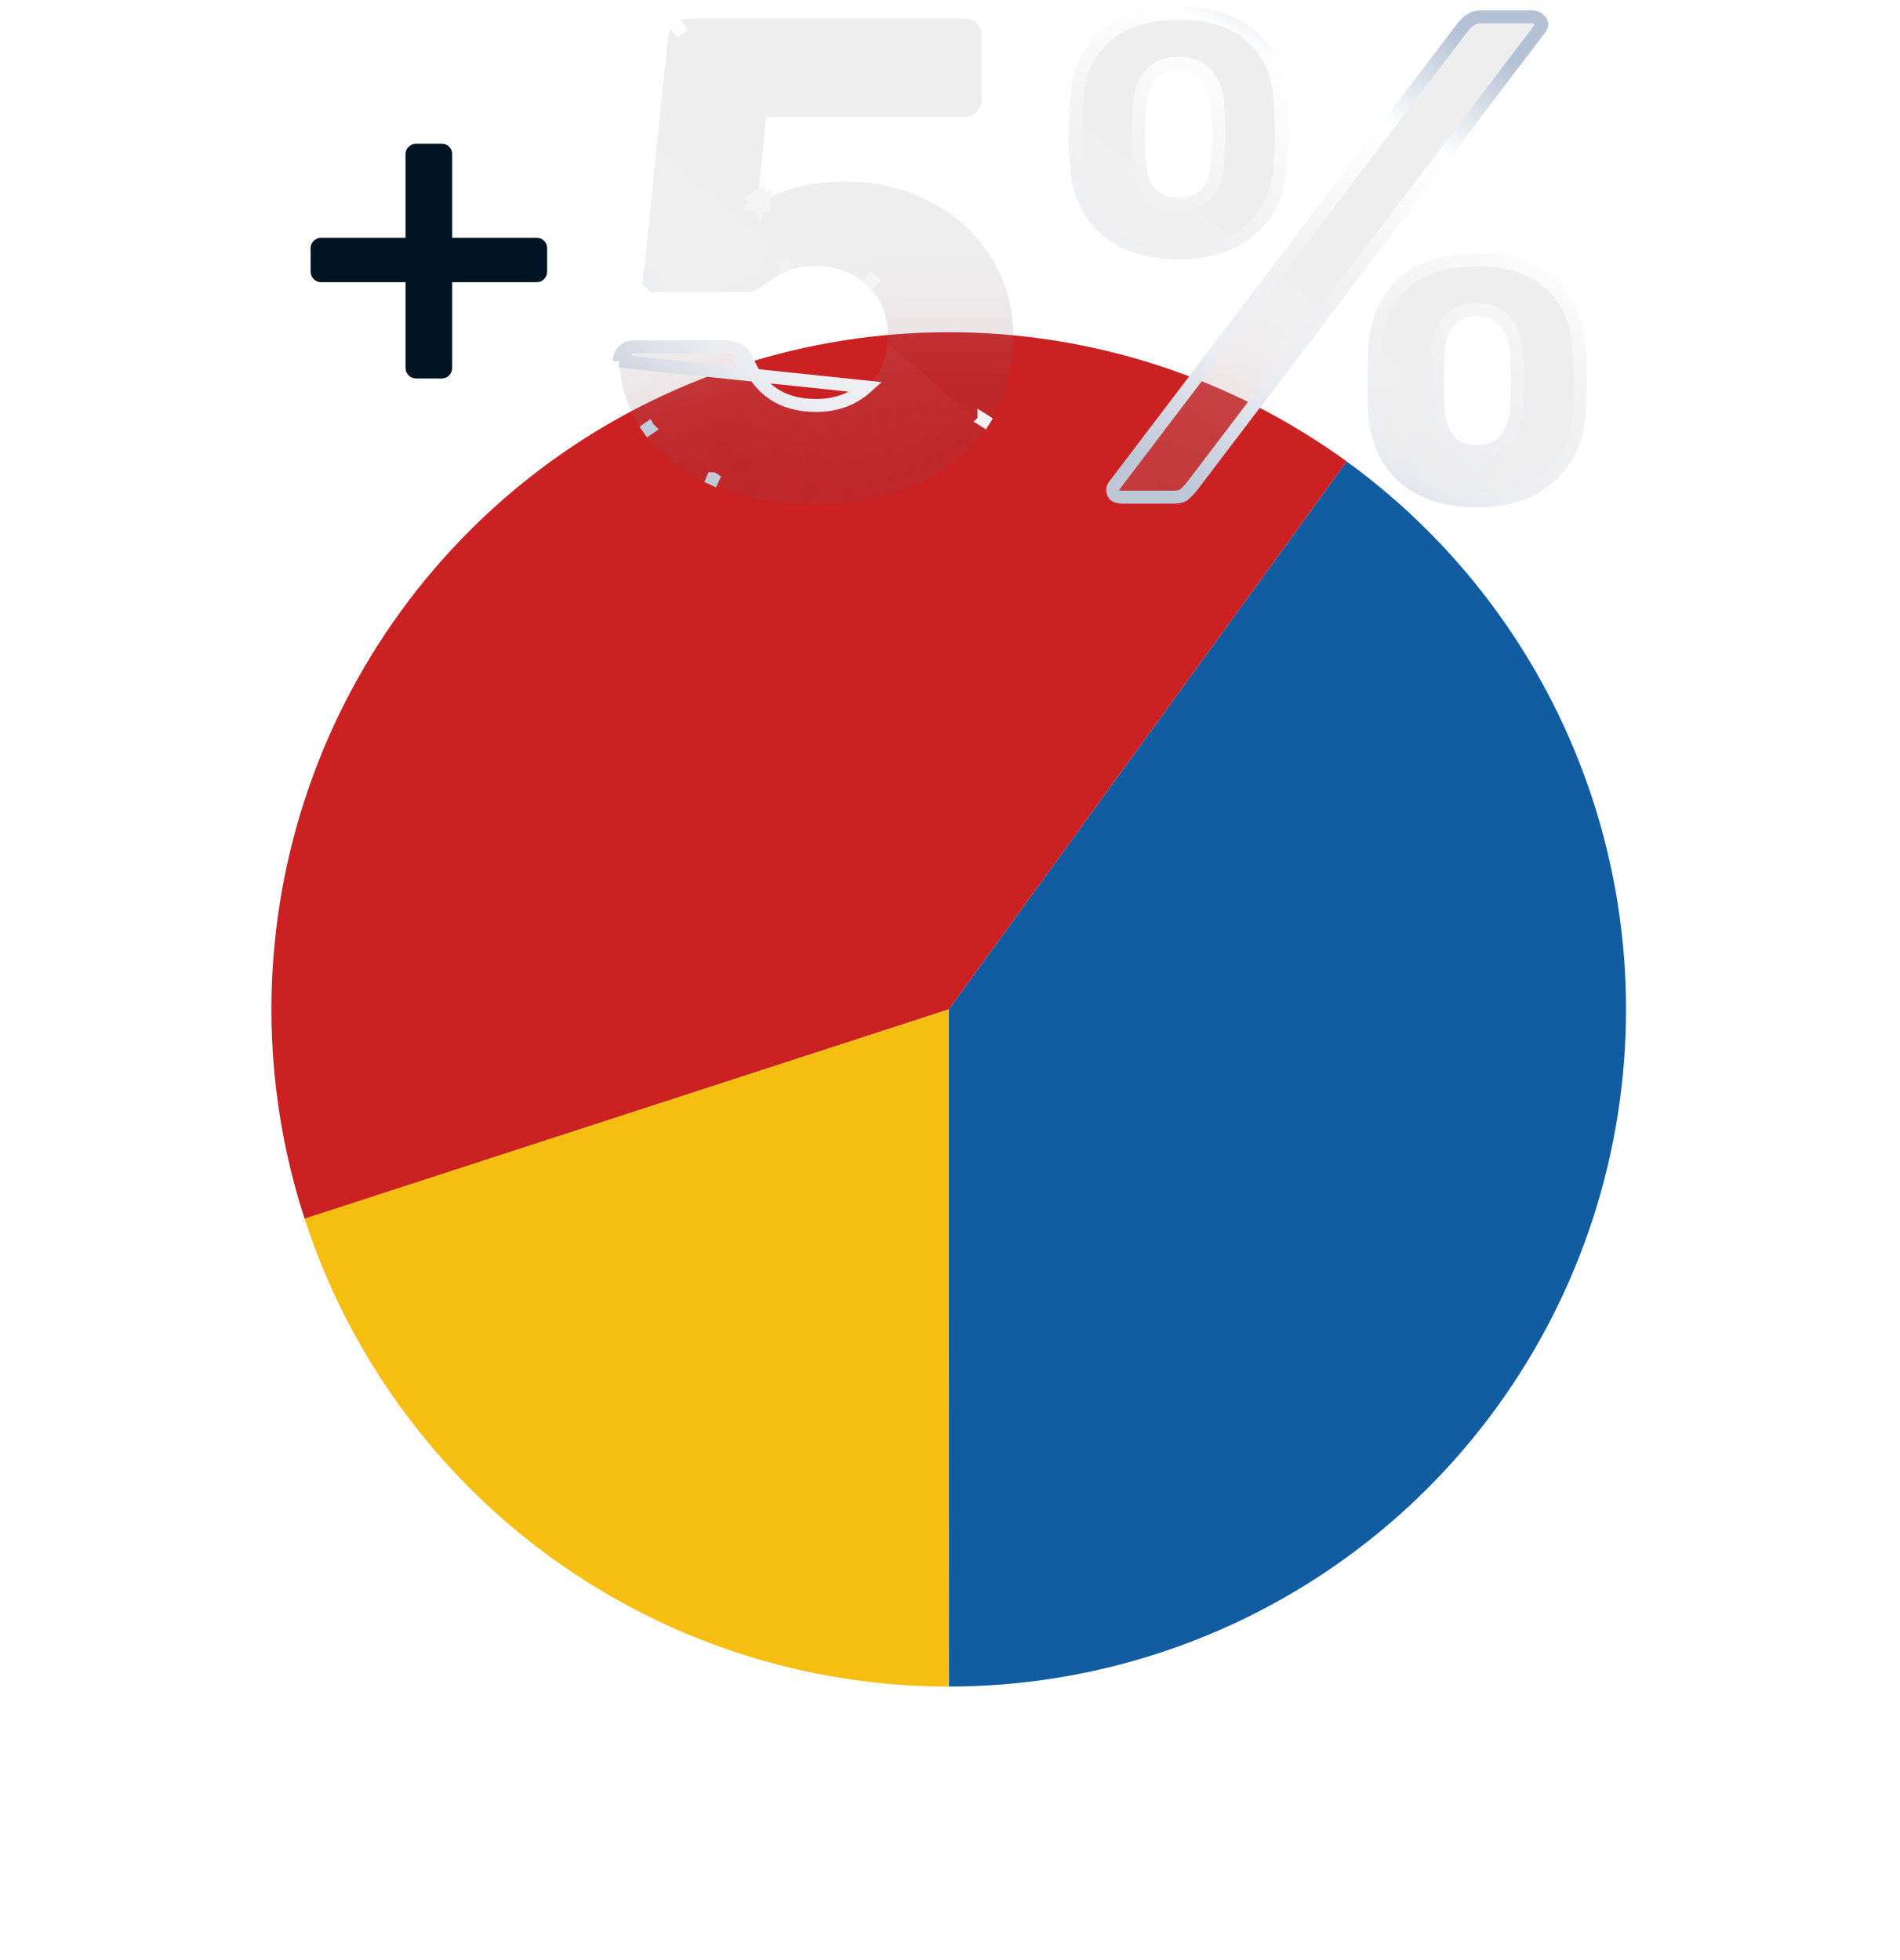
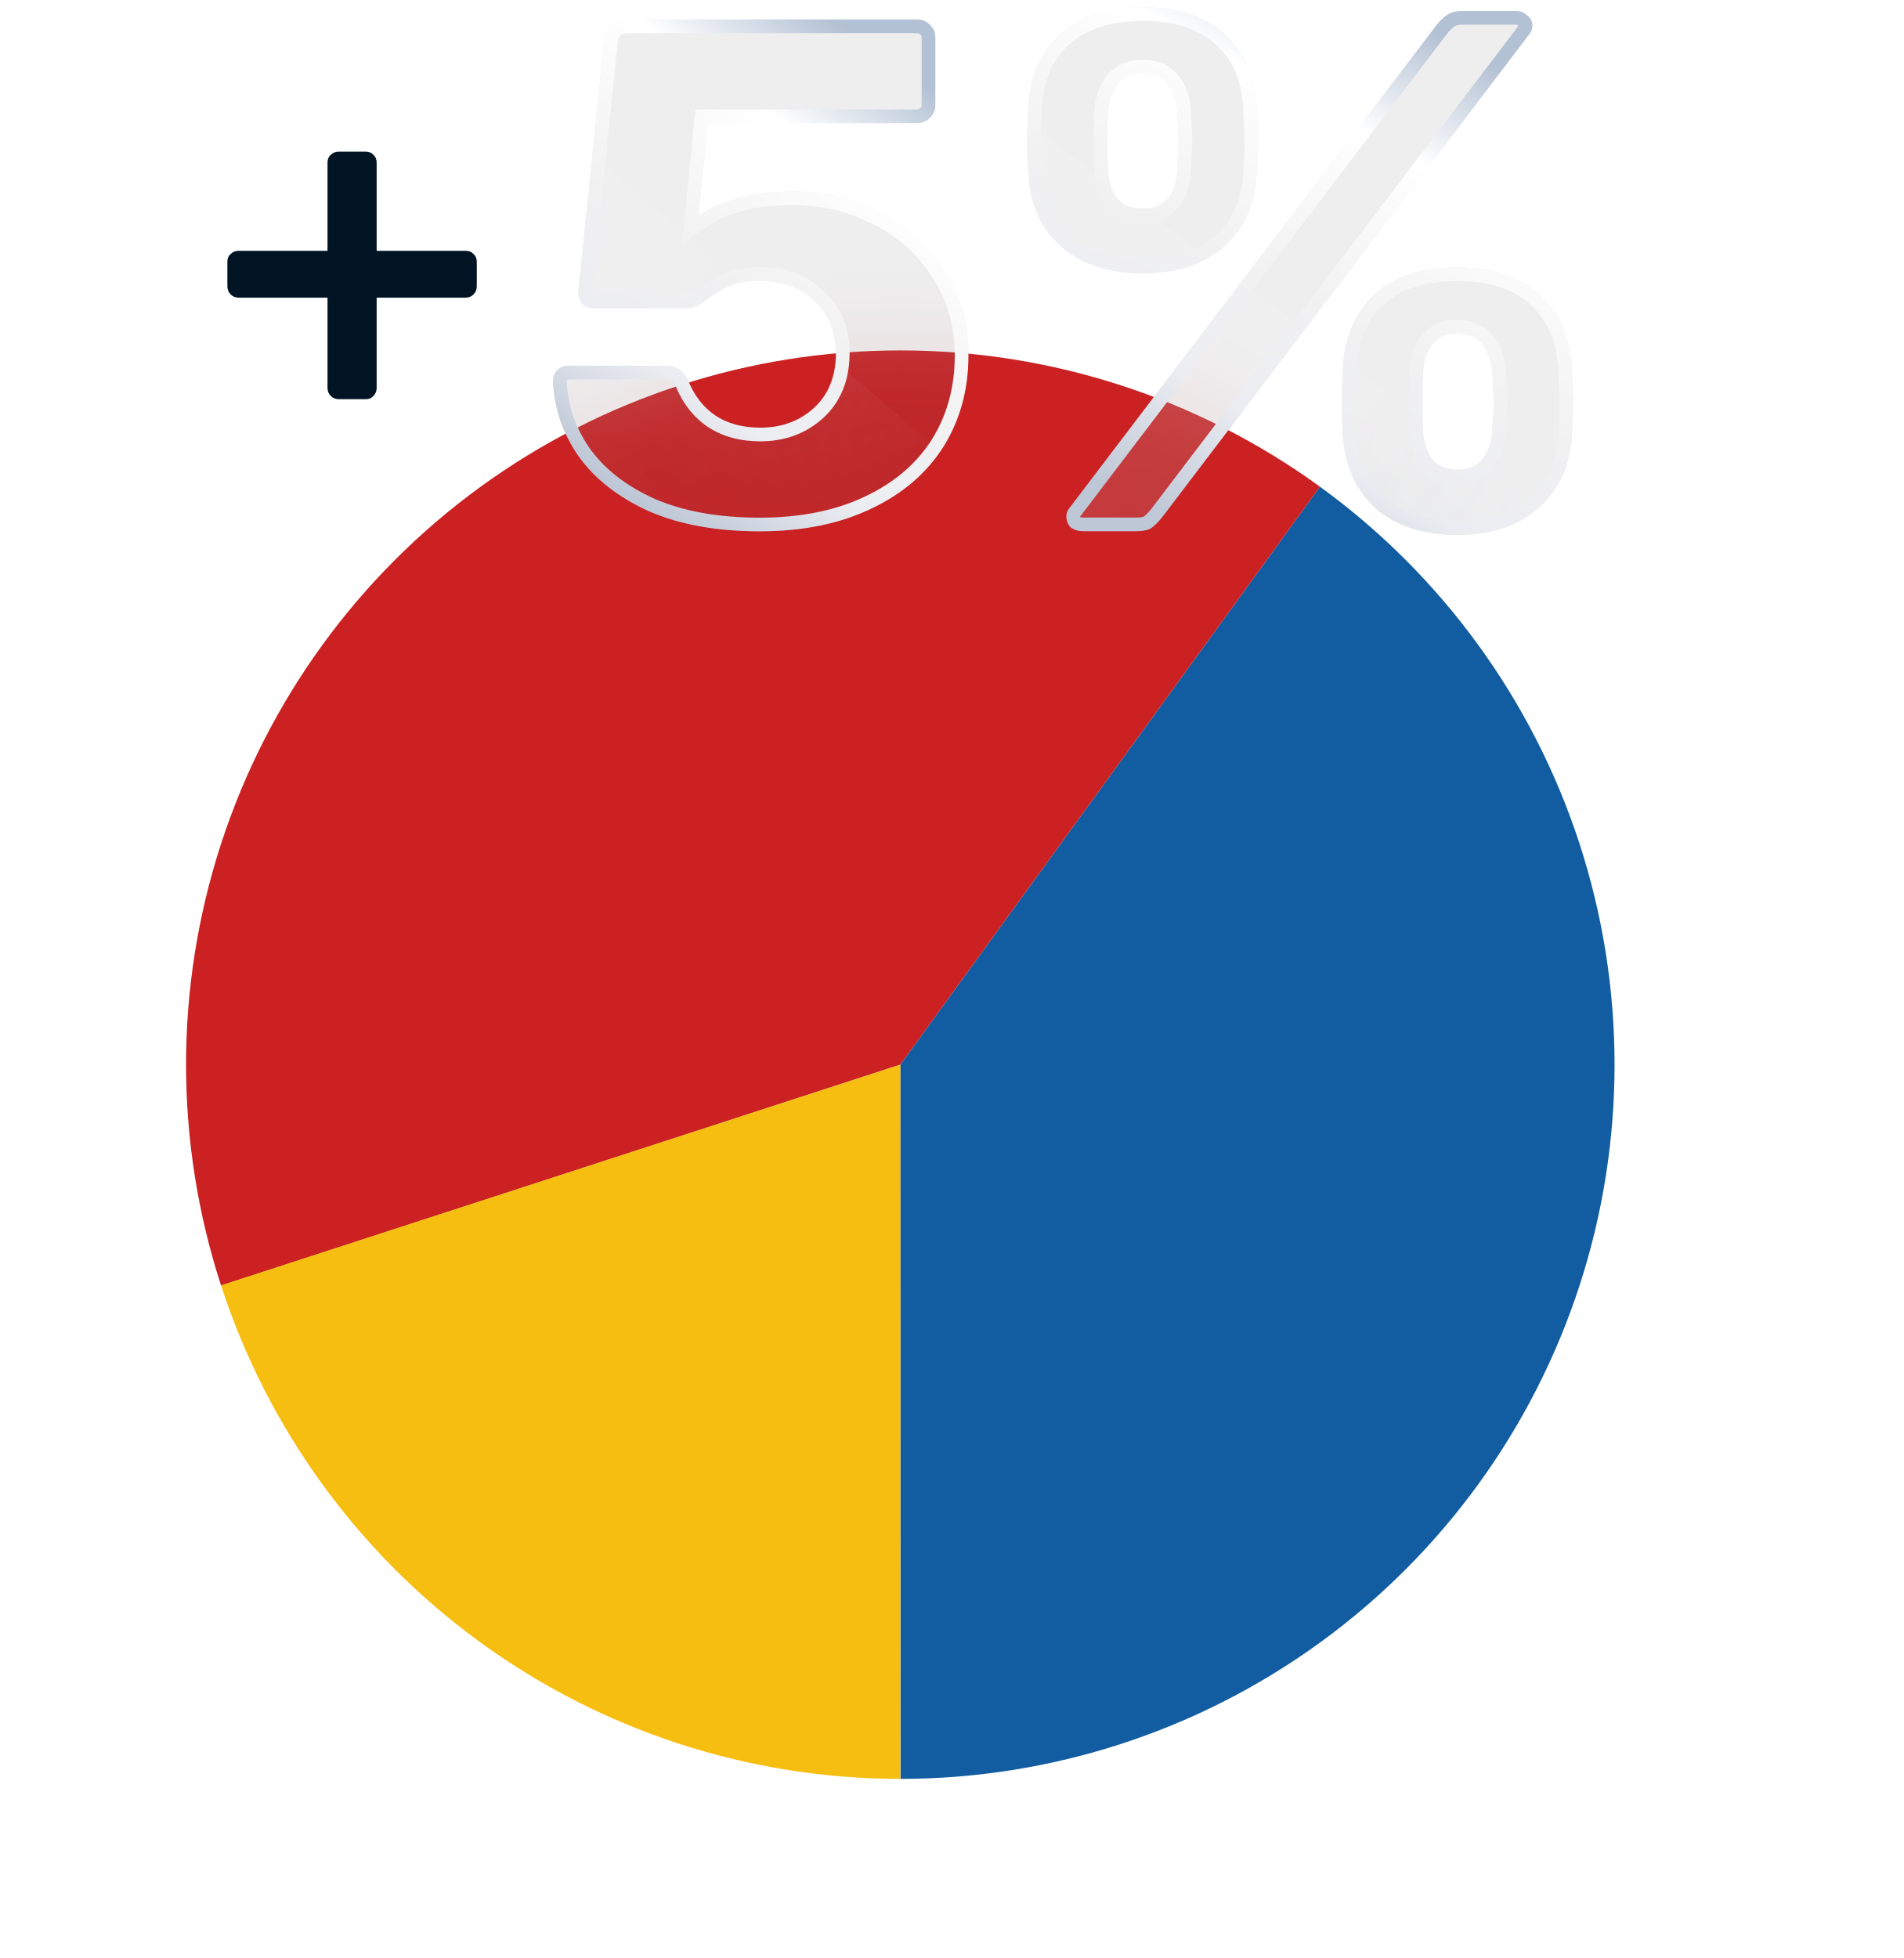
- <svg xmlns="http://www.w3.org/2000/svg" width="220" height="227" viewBox="0 0 220 227" fill="none">
-   <path d="M155.934 53.44C169.336 63.171 179.314 76.894 184.437 92.644C189.561 108.394 189.566 125.362 184.454 141.115C179.341 156.868 169.372 170.599 155.977 180.338C142.581 190.078 126.445 195.326 109.883 195.332L109.857 116.905L155.934 53.44Z" fill="#125DA2" />
-   <path d="M35.276 141.164C30.153 125.414 30.148 108.447 35.261 92.693C40.373 76.94 50.342 63.21 63.738 53.471C77.134 43.731 93.269 38.483 109.832 38.477C126.394 38.472 142.533 43.71 155.935 53.441L109.857 116.905L35.276 141.164Z" fill="#CB2123" />
-   <path d="M109.858 195.332C93.296 195.332 77.159 190.089 63.76 180.354C50.361 170.619 40.387 156.892 35.269 141.14L109.858 116.905L109.858 195.332Z" fill="#F7BE12" />
+ <svg xmlns="http://www.w3.org/2000/svg" width="209" height="215" viewBox="0 0 209 215" fill="none">
+   <path d="M144.934 53.44C158.337 63.171 168.314 76.894 173.438 92.644C178.561 108.394 178.567 125.362 173.454 141.115C168.341 156.868 158.373 170.599 144.977 180.338C131.581 190.078 115.446 195.326 98.883 195.332L98.857 116.905L144.934 53.44Z" fill="#125DA2" />
+   <path d="M24.276 141.164C19.153 125.414 19.148 108.447 24.261 92.693C29.374 76.94 39.342 63.21 52.738 53.471C66.134 43.731 82.27 38.483 98.832 38.477C115.394 38.472 131.533 43.71 144.935 53.441L98.857 116.905L24.276 141.164Z" fill="#CB2123" />
+   <path d="M98.857 195.332C82.295 195.332 66.158 190.089 52.759 180.354C39.36 170.619 29.387 156.892 24.269 141.14L98.857 116.905L98.857 195.332Z" fill="#F7BE12" />
  <g filter="url(#filter0_b)">
-     <path d="M136.498 30.014C132.798 30.014 129.833 29.062 127.603 27.157C125.372 25.199 124.148 22.588 123.931 19.323C123.822 17.691 123.768 16.549 123.768 15.896C123.768 15.243 123.822 13.829 123.931 11.653C124.094 8.334 125.264 5.696 127.44 3.737C129.616 1.779 132.635 0.799 136.498 0.799C140.306 0.799 143.298 1.779 145.474 3.737C147.65 5.696 148.82 8.334 148.983 11.653C149.092 13.829 149.146 15.243 149.146 15.896C149.146 16.549 149.092 17.691 148.983 19.323C148.766 22.588 147.542 25.199 145.311 27.157C143.081 29.062 140.143 30.014 136.498 30.014ZM129.97 58.33C129.425 58.33 128.963 58.194 128.582 57.922C128.256 57.596 128.093 57.188 128.093 56.698C128.093 56.372 128.201 56.073 128.419 55.801L168.732 2.758C169.167 2.214 169.575 1.833 169.956 1.615C170.336 1.343 170.88 1.207 171.588 1.207H177.382C177.926 1.207 178.361 1.371 178.687 1.697C179.068 1.969 179.258 2.35 179.258 2.839C179.258 3.166 179.15 3.465 178.932 3.737L138.62 56.78C138.184 57.324 137.776 57.732 137.395 58.004C137.015 58.221 136.471 58.33 135.763 58.33H129.97ZM136.498 22.914C138.783 22.914 140.034 21.581 140.252 18.916C140.36 17.175 140.415 16.032 140.415 15.488C140.415 14.781 140.36 13.666 140.252 12.142C140.197 10.945 139.844 9.966 139.191 9.205C138.592 8.443 137.695 8.062 136.498 8.062C135.247 8.062 134.322 8.443 133.723 9.205C133.125 9.966 132.771 10.945 132.662 12.142C132.608 12.904 132.581 14.019 132.581 15.488C132.581 16.903 132.608 18.045 132.662 18.916C132.88 21.581 134.159 22.914 136.498 22.914ZM171.016 58.738C167.317 58.738 164.352 57.786 162.122 55.882C159.945 53.924 158.721 51.285 158.449 47.967C158.395 47.042 158.368 45.791 158.368 44.213C158.368 42.581 158.395 41.275 158.449 40.296C158.667 36.923 159.837 34.257 161.958 32.299C164.134 30.34 167.154 29.361 171.016 29.361C174.879 29.361 177.871 30.34 179.993 32.299C182.169 34.257 183.366 36.923 183.583 40.296C183.692 42.472 183.747 43.886 183.747 44.539C183.747 45.192 183.692 46.334 183.583 47.967C183.366 51.231 182.142 53.842 179.911 55.801C177.681 57.759 174.716 58.738 171.016 58.738ZM171.016 51.557C172.268 51.557 173.193 51.176 173.791 50.415C174.389 49.599 174.743 48.619 174.852 47.477C174.961 45.845 175.015 44.702 175.015 44.05C175.015 43.342 174.961 42.227 174.852 40.704C174.743 39.561 174.389 38.609 173.791 37.848C173.193 37.032 172.268 36.624 171.016 36.624C169.765 36.624 168.84 37.032 168.242 37.848C167.643 38.609 167.317 39.561 167.263 40.704C167.208 41.465 167.181 42.581 167.181 44.05C167.181 45.518 167.208 46.661 167.263 47.477C167.371 48.674 167.698 49.653 168.242 50.415C168.84 51.176 169.765 51.557 171.016 51.557Z" fill="#575962" fill-opacity="0.1" />
+     <path d="M125.498 30.014C121.798 30.014 118.833 29.062 116.603 27.157C114.372 25.199 113.148 22.588 112.931 19.323C112.822 17.691 112.768 16.549 112.768 15.896C112.768 15.243 112.822 13.829 112.931 11.653C113.094 8.334 114.264 5.696 116.44 3.737C118.616 1.779 121.635 0.799 125.498 0.799C129.306 0.799 132.298 1.779 134.474 3.737C136.65 5.696 137.82 8.334 137.983 11.653C138.092 13.829 138.146 15.243 138.146 15.896C138.146 16.549 138.092 17.691 137.983 19.323C137.766 22.588 136.542 25.199 134.311 27.157C132.081 29.062 129.143 30.014 125.498 30.014ZM118.97 58.33C118.425 58.33 117.963 58.194 117.582 57.922C117.256 57.596 117.093 57.188 117.093 56.698C117.093 56.372 117.201 56.073 117.419 55.801L157.732 2.758C158.167 2.214 158.575 1.833 158.956 1.615C159.336 1.343 159.88 1.207 160.588 1.207H166.382C166.926 1.207 167.361 1.371 167.687 1.697C168.068 1.969 168.258 2.35 168.258 2.839C168.258 3.166 168.15 3.465 167.932 3.737L127.62 56.78C127.184 57.324 126.776 57.732 126.395 58.004C126.015 58.221 125.471 58.33 124.763 58.33H118.97ZM125.498 22.914C127.783 22.914 129.034 21.581 129.252 18.916C129.36 17.175 129.415 16.032 129.415 15.488C129.415 14.781 129.36 13.666 129.252 12.142C129.197 10.945 128.844 9.966 128.191 9.205C127.592 8.443 126.695 8.062 125.498 8.062C124.247 8.062 123.322 8.443 122.723 9.205C122.125 9.966 121.771 10.945 121.662 12.142C121.608 12.904 121.581 14.019 121.581 15.488C121.581 16.903 121.608 18.045 121.662 18.916C121.88 21.581 123.159 22.914 125.498 22.914ZM160.016 58.738C156.317 58.738 153.352 57.786 151.122 55.882C148.945 53.924 147.721 51.285 147.449 47.967C147.395 47.042 147.368 45.791 147.368 44.213C147.368 42.581 147.395 41.275 147.449 40.296C147.667 36.923 148.837 34.257 150.958 32.299C153.134 30.34 156.154 29.361 160.016 29.361C163.879 29.361 166.871 30.34 168.993 32.299C171.169 34.257 172.366 36.923 172.583 40.296C172.692 42.472 172.747 43.886 172.747 44.539C172.747 45.192 172.692 46.334 172.583 47.967C172.366 51.231 171.142 53.842 168.911 55.801C166.681 57.759 163.716 58.738 160.016 58.738ZM160.016 51.557C161.268 51.557 162.193 51.176 162.791 50.415C163.389 49.599 163.743 48.619 163.852 47.477C163.961 45.845 164.015 44.702 164.015 44.05C164.015 43.342 163.961 42.227 163.852 40.704C163.743 39.561 163.389 38.609 162.791 37.848C162.193 37.032 161.268 36.624 160.016 36.624C158.765 36.624 157.84 37.032 157.242 37.848C156.643 38.609 156.317 39.561 156.263 40.704C156.208 41.465 156.181 42.581 156.181 44.05C156.181 45.518 156.208 46.661 156.263 47.477C156.371 48.674 156.698 49.653 157.242 50.415C157.84 51.176 158.765 51.557 160.016 51.557Z" fill="#575962" fill-opacity="0.1" />
  </g>
-   <mask id="mask0" mask-type="alpha" maskUnits="userSpaceOnUse" x="123" y="0" width="61" height="59">
-     <path d="M136.498 30.014C132.798 30.014 129.833 29.062 127.603 27.157C125.372 25.199 124.148 22.588 123.931 19.323C123.822 17.691 123.768 16.549 123.768 15.896C123.768 15.243 123.822 13.829 123.931 11.653C124.094 8.334 125.264 5.696 127.44 3.737C129.616 1.779 132.635 0.799 136.498 0.799C140.306 0.799 143.298 1.779 145.474 3.737C147.65 5.696 148.82 8.334 148.983 11.653C149.092 13.829 149.146 15.243 149.146 15.896C149.146 16.549 149.092 17.691 148.983 19.323C148.766 22.588 147.542 25.199 145.311 27.157C143.081 29.062 140.143 30.014 136.498 30.014ZM129.97 58.33C129.425 58.33 128.963 58.194 128.582 57.922C128.256 57.596 128.093 57.188 128.093 56.698C128.093 56.372 128.201 56.073 128.419 55.801L168.732 2.758C169.167 2.214 169.575 1.833 169.956 1.615C170.336 1.343 170.88 1.207 171.588 1.207H177.382C177.926 1.207 178.361 1.371 178.687 1.697C179.068 1.969 179.258 2.35 179.258 2.839C179.258 3.166 179.15 3.465 178.932 3.737L138.62 56.78C138.184 57.324 137.776 57.732 137.395 58.004C137.015 58.221 136.471 58.33 135.763 58.33H129.97ZM136.498 22.914C138.783 22.914 140.034 21.581 140.252 18.916C140.36 17.175 140.415 16.032 140.415 15.488C140.415 14.781 140.36 13.666 140.252 12.142C140.197 10.945 139.844 9.966 139.191 9.205C138.592 8.443 137.695 8.062 136.498 8.062C135.247 8.062 134.322 8.443 133.723 9.205C133.125 9.966 132.771 10.945 132.662 12.142C132.608 12.904 132.581 14.019 132.581 15.488C132.581 16.903 132.608 18.045 132.662 18.916C132.88 21.581 134.159 22.914 136.498 22.914ZM171.016 58.738C167.317 58.738 164.352 57.786 162.122 55.882C159.945 53.924 158.721 51.285 158.449 47.967C158.395 47.042 158.368 45.791 158.368 44.213C158.368 42.581 158.395 41.275 158.449 40.296C158.667 36.923 159.837 34.257 161.958 32.299C164.134 30.34 167.154 29.361 171.016 29.361C174.879 29.361 177.871 30.34 179.993 32.299C182.169 34.257 183.366 36.923 183.583 40.296C183.692 42.472 183.747 43.886 183.747 44.539C183.747 45.192 183.692 46.334 183.583 47.967C183.366 51.231 182.142 53.842 179.911 55.801C177.681 57.759 174.716 58.738 171.016 58.738ZM171.016 51.557C172.268 51.557 173.193 51.176 173.791 50.415C174.389 49.599 174.743 48.619 174.852 47.477C174.961 45.845 175.015 44.702 175.015 44.05C175.015 43.342 174.961 42.227 174.852 40.704C174.743 39.561 174.389 38.609 173.791 37.848C173.193 37.032 172.268 36.624 171.016 36.624C169.765 36.624 168.84 37.032 168.242 37.848C167.643 38.609 167.317 39.561 167.263 40.704C167.208 41.465 167.181 42.581 167.181 44.05C167.181 45.518 167.208 46.661 167.263 47.477C167.371 48.674 167.698 49.653 168.242 50.415C168.84 51.176 169.765 51.557 171.016 51.557Z" fill="#F2F3F7" fill-opacity="0.1" />
+   <mask id="mask0" mask-type="alpha" maskUnits="userSpaceOnUse" x="112" y="0" width="61" height="59">
+     <path d="M125.498 30.014C121.798 30.014 118.833 29.062 116.603 27.157C114.372 25.199 113.148 22.588 112.931 19.323C112.822 17.691 112.768 16.549 112.768 15.896C112.768 15.243 112.822 13.829 112.931 11.653C113.094 8.334 114.264 5.696 116.44 3.737C118.616 1.779 121.635 0.799 125.498 0.799C129.306 0.799 132.298 1.779 134.474 3.737C136.65 5.696 137.82 8.334 137.983 11.653C138.092 13.829 138.146 15.243 138.146 15.896C138.146 16.549 138.092 17.691 137.983 19.323C137.766 22.588 136.542 25.199 134.311 27.157C132.081 29.062 129.143 30.014 125.498 30.014ZM118.97 58.33C118.425 58.33 117.963 58.194 117.582 57.922C117.256 57.596 117.093 57.188 117.093 56.698C117.093 56.372 117.201 56.073 117.419 55.801L157.732 2.758C158.167 2.214 158.575 1.833 158.956 1.615C159.336 1.343 159.88 1.207 160.588 1.207H166.382C166.926 1.207 167.361 1.371 167.687 1.697C168.068 1.969 168.258 2.35 168.258 2.839C168.258 3.166 168.15 3.465 167.932 3.737L127.62 56.78C127.184 57.324 126.776 57.732 126.395 58.004C126.015 58.221 125.471 58.33 124.763 58.33H118.97ZM125.498 22.914C127.783 22.914 129.034 21.581 129.252 18.916C129.36 17.175 129.415 16.032 129.415 15.488C129.415 14.781 129.36 13.666 129.252 12.142C129.197 10.945 128.844 9.966 128.191 9.205C127.592 8.443 126.695 8.062 125.498 8.062C124.247 8.062 123.322 8.443 122.723 9.205C122.125 9.966 121.771 10.945 121.662 12.142C121.608 12.904 121.581 14.019 121.581 15.488C121.581 16.903 121.608 18.045 121.662 18.916C121.88 21.581 123.159 22.914 125.498 22.914ZM160.016 58.738C156.317 58.738 153.352 57.786 151.122 55.882C148.945 53.924 147.721 51.285 147.449 47.967C147.395 47.042 147.368 45.791 147.368 44.213C147.368 42.581 147.395 41.275 147.449 40.296C147.667 36.923 148.837 34.257 150.958 32.299C153.134 30.34 156.154 29.361 160.016 29.361C163.879 29.361 166.871 30.34 168.993 32.299C171.169 34.257 172.366 36.923 172.583 40.296C172.692 42.472 172.747 43.886 172.747 44.539C172.747 45.192 172.692 46.334 172.583 47.967C172.366 51.231 171.142 53.842 168.911 55.801C166.681 57.759 163.716 58.738 160.016 58.738ZM160.016 51.557C161.268 51.557 162.193 51.176 162.791 50.415C163.389 49.599 163.743 48.619 163.852 47.477C163.961 45.845 164.015 44.702 164.015 44.05C164.015 43.342 163.961 42.227 163.852 40.704C163.743 39.561 163.389 38.609 162.791 37.848C162.193 37.032 161.268 36.624 160.016 36.624C158.765 36.624 157.84 37.032 157.242 37.848C156.643 38.609 156.317 39.561 156.263 40.704C156.208 41.465 156.181 42.581 156.181 44.05C156.181 45.518 156.208 46.661 156.263 47.477C156.371 48.674 156.698 49.653 157.242 50.415C157.84 51.176 158.765 51.557 160.016 51.557Z" fill="#F2F3F7" fill-opacity="0.1" />
  </mask>
  <g mask="url(#mask0)">
    <g filter="url(#filter1_b)">
-       <rect x="88.822" y="42.472" width="44.23" height="109.301" transform="rotate(-53.185 88.8223 42.4722)" fill="url(#paint0_linear)" />
+       <path d="M77.822 42.472L104.327 7.063L191.83 72.559L165.326 107.969L77.822 42.472Z" fill="url(#paint0_linear)" />
    </g>
  </g>
-   <path d="M124.68 11.69L124.68 11.69C124.835 8.541 125.934 6.101 127.941 4.295C129.941 2.495 132.76 1.549 136.498 1.549C140.178 1.549 142.971 2.494 144.973 4.295C146.98 6.101 148.079 8.541 148.234 11.69L148.234 11.69C148.343 13.871 148.396 15.266 148.396 15.896C148.396 16.521 148.344 17.641 148.235 19.274C148.029 22.36 146.883 24.777 144.82 26.59C142.756 28.35 140.007 29.264 136.498 29.264C132.931 29.264 130.156 28.349 128.094 26.59C126.031 24.777 124.885 22.36 124.679 19.274C124.57 17.641 124.518 16.521 124.518 15.896C124.518 15.266 124.571 13.871 124.68 11.69ZM129.005 56.269L129.01 56.262L129.016 56.254L169.323 3.219C169.727 2.715 170.064 2.417 170.328 2.267L170.361 2.248L170.392 2.226C170.595 2.08 170.961 1.957 171.588 1.957H177.382C177.765 1.957 177.996 2.066 178.157 2.227L178.201 2.271L178.251 2.307C178.425 2.431 178.508 2.579 178.508 2.839C178.508 2.984 178.465 3.12 178.346 3.269L178.341 3.276L178.335 3.283L138.028 56.318C137.635 56.81 137.289 57.151 136.993 57.369C136.769 57.486 136.383 57.58 135.763 57.58H129.97C129.586 57.58 129.297 57.493 129.071 57.348C128.921 57.18 128.843 56.977 128.843 56.698C128.843 56.554 128.886 56.418 129.005 56.269ZM140.999 18.977L141 18.969L141 18.962C141.109 17.226 141.165 16.06 141.165 15.488C141.165 14.754 141.109 13.619 141 12.098C140.939 10.778 140.544 9.636 139.77 8.728C138.997 7.752 137.859 7.312 136.498 7.312C135.089 7.312 133.914 7.748 133.134 8.741C132.426 9.641 132.034 10.768 131.916 12.074L131.915 12.082L131.914 12.089C131.858 12.878 131.831 14.014 131.831 15.488C131.831 16.91 131.858 18.07 131.914 18.962L131.914 18.969L131.915 18.977C132.032 20.406 132.441 21.598 133.243 22.434C134.059 23.285 135.182 23.664 136.498 23.664C137.792 23.664 138.896 23.281 139.697 22.428C140.482 21.592 140.883 20.403 140.999 18.977ZM179.484 32.85L179.484 32.85L179.491 32.856C181.498 34.662 182.627 37.131 182.835 40.339C182.944 42.516 182.997 43.909 182.997 44.539C182.997 45.164 182.944 46.284 182.835 47.917C182.629 51.005 181.482 53.423 179.416 55.237C177.354 57.048 174.58 57.988 171.016 57.988C167.452 57.988 164.677 57.074 162.616 55.318C160.608 53.508 159.457 51.062 159.198 47.914C159.145 47.011 159.118 45.779 159.118 44.213C159.118 42.589 159.145 41.3 159.198 40.341C159.406 37.128 160.51 34.658 162.464 32.853C164.463 31.056 167.281 30.111 171.016 30.111C174.755 30.111 177.542 31.057 179.484 32.85ZM174.381 50.878L174.388 50.868L174.396 50.858C175.084 49.919 175.479 48.807 175.598 47.548L175.599 47.538L175.6 47.527C175.709 45.895 175.765 44.73 175.765 44.05C175.765 43.314 175.709 42.176 175.6 40.65L175.599 40.642L175.598 40.633C175.479 39.379 175.086 38.286 174.388 37.394C173.615 36.346 172.439 35.874 171.016 35.874C169.594 35.874 168.418 36.347 167.645 37.394C166.94 38.295 166.575 39.398 166.514 40.659C166.458 41.448 166.431 42.581 166.431 44.05C166.431 45.524 166.458 46.686 166.514 47.527L166.515 47.536L166.516 47.545C166.633 48.837 166.991 49.954 167.632 50.851L167.642 50.865L167.652 50.878C168.433 51.871 169.608 52.307 171.016 52.307C172.425 52.307 173.6 51.871 174.381 50.878Z" stroke="url(#paint1_linear)" stroke-width="1.5" />
+   <path fill-rule="evenodd" clip-rule="evenodd" d="M112.931 11.653C112.822 13.829 112.768 15.243 112.768 15.896C112.768 16.549 112.822 17.691 112.931 19.323C113.148 22.588 114.372 25.199 116.603 27.157C118.833 29.062 121.798 30.014 125.498 30.014C129.143 30.014 132.081 29.062 134.311 27.157C136.542 25.199 137.766 22.588 137.983 19.323C138.092 17.691 138.146 16.549 138.146 15.896C138.146 15.243 138.092 13.829 137.983 11.653C137.82 8.334 136.65 5.696 134.474 3.737C132.298 1.779 129.306 0.799 125.498 0.799C121.635 0.799 118.616 1.779 116.44 3.737C114.264 5.696 113.094 8.334 112.931 11.653ZM133.329 26.023C135.225 24.356 136.293 22.132 136.487 19.224C136.596 17.59 136.646 16.493 136.646 15.896C136.646 15.288 136.594 13.913 136.485 11.728L136.485 11.726C136.339 8.748 135.309 6.506 133.471 4.852C131.645 3.209 129.05 2.299 125.498 2.299C121.885 2.299 119.266 3.212 117.443 4.852C115.605 6.506 114.575 8.748 114.429 11.726L114.429 11.728C114.32 13.913 114.268 15.288 114.268 15.896C114.268 16.493 114.319 17.59 114.427 19.224C114.621 22.132 115.689 24.355 117.585 26.023C119.478 27.636 122.064 28.514 125.498 28.514C128.871 28.514 131.432 27.639 133.329 26.023ZM158.956 1.615C158.575 1.833 158.167 2.214 157.732 2.758L117.419 55.801C117.201 56.073 117.093 56.372 117.093 56.698C117.093 57.188 117.256 57.596 117.582 57.922C117.963 58.194 118.425 58.33 118.97 58.33H124.763C125.471 58.33 126.015 58.221 126.395 58.004C126.776 57.732 127.184 57.324 127.62 56.78L167.932 3.737C168.15 3.465 168.258 3.166 168.258 2.839C168.258 2.35 168.068 1.969 167.687 1.697C167.361 1.371 166.926 1.207 166.382 1.207H160.588C159.88 1.207 159.336 1.343 158.956 1.615ZM126.437 55.857L166.722 2.851L166.714 2.845L166.627 2.758C166.616 2.747 166.608 2.741 166.589 2.734C166.566 2.726 166.504 2.707 166.382 2.707H160.588C160.042 2.707 159.854 2.817 159.827 2.836L159.766 2.88L159.7 2.918C159.552 3.002 159.287 3.217 158.914 3.681L118.602 56.723L118.594 56.734C118.595 56.751 118.596 56.765 118.598 56.776C118.685 56.807 118.804 56.83 118.97 56.83H124.763C125.249 56.83 125.499 56.765 125.603 56.724C125.819 56.554 126.099 56.278 126.437 55.857ZM130.748 19.023L130.747 19.038C130.623 20.557 130.188 21.936 129.244 22.941C128.267 23.982 126.944 24.414 125.498 24.414C124.035 24.414 122.695 23.988 121.702 22.953C120.737 21.947 120.292 20.564 120.167 19.038L120.166 19.023L120.165 19.009C120.108 18.094 120.081 16.917 120.081 15.488C120.081 14.01 120.108 12.852 120.166 12.035L120.167 12.021L120.169 12.007C120.297 10.591 120.728 9.317 121.544 8.278L122.723 9.205C122.125 9.966 121.771 10.945 121.662 12.142C121.608 12.904 121.581 14.019 121.581 15.488C121.581 16.903 121.608 18.045 121.662 18.916C121.88 21.581 123.159 22.914 125.498 22.914C127.783 22.914 129.034 21.581 129.252 18.916C129.36 17.175 129.415 16.032 129.415 15.488C129.415 14.781 129.36 13.666 129.252 12.142C129.197 10.945 128.844 9.966 128.191 9.205C127.592 8.443 126.695 8.062 125.498 8.062C124.247 8.062 123.322 8.443 122.723 9.205L121.544 8.278C122.506 7.053 123.932 6.562 125.498 6.562C127.024 6.562 128.401 7.062 129.35 8.252C130.243 9.306 130.68 10.609 130.749 12.054C130.857 13.573 130.915 14.727 130.915 15.488C130.915 16.087 130.857 17.278 130.749 19.009L130.748 19.023ZM167.982 33.407L167.975 33.401C166.213 31.774 163.632 30.861 160.016 30.861C156.408 30.861 153.791 31.771 151.969 33.407C150.183 35.059 149.145 37.334 148.947 40.386C148.895 41.325 148.868 42.597 148.868 44.213C148.868 45.768 148.895 46.98 148.946 47.861C149.193 50.838 150.271 53.092 152.11 54.754C154.003 56.363 156.587 57.238 160.016 57.238C163.445 57.238 166.027 56.337 167.922 54.673C169.822 53.005 170.893 50.779 171.087 47.867C171.196 46.233 171.247 45.136 171.247 44.539C171.247 43.932 171.195 42.561 171.086 40.382C170.888 37.34 169.827 35.067 167.989 33.413L167.982 33.407ZM172.583 40.296C172.366 36.923 171.169 34.257 168.993 32.299C166.871 30.34 163.879 29.361 160.016 29.361C156.154 29.361 153.134 30.34 150.958 32.299C148.837 34.257 147.667 36.923 147.449 40.296C147.395 41.275 147.368 42.581 147.368 44.213C147.368 45.791 147.395 47.042 147.449 47.967C147.721 51.285 148.945 53.924 151.122 55.882C153.352 57.786 156.317 58.738 160.016 58.738C163.716 58.738 166.681 57.759 168.911 55.801C171.142 53.842 172.366 51.231 172.583 47.967C172.692 46.334 172.747 45.192 172.747 44.539C172.747 43.886 172.692 42.472 172.583 40.296ZM163.986 51.322L163.97 51.341C163.008 52.566 161.582 53.057 160.016 53.057C158.451 53.057 157.025 52.566 156.062 51.341L156.041 51.315L156.021 51.287C155.284 50.255 154.895 49.001 154.769 47.613L154.767 47.595L154.766 47.577C154.708 46.711 154.681 45.53 154.681 44.05C154.681 42.581 154.708 41.429 154.765 40.614C154.834 39.234 155.237 37.98 156.047 36.94C156.996 35.662 158.422 35.124 160.016 35.124C161.611 35.124 163.037 35.662 163.985 36.94C164.783 37.963 165.215 39.195 165.345 40.562L165.347 40.579L165.348 40.597C165.457 42.125 165.515 43.285 165.515 44.05C165.515 44.758 165.457 45.946 165.349 47.577L165.347 47.598L165.345 47.619C165.214 48.994 164.78 50.239 164.001 51.302L163.986 51.322ZM162.791 37.848C162.193 37.032 161.268 36.624 160.016 36.624C158.765 36.624 157.84 37.032 157.242 37.848C156.643 38.609 156.317 39.561 156.263 40.704C156.208 41.465 156.181 42.581 156.181 44.05C156.181 45.518 156.208 46.661 156.263 47.477C156.371 48.674 156.698 49.653 157.242 50.415C157.84 51.176 158.765 51.557 160.016 51.557C161.268 51.557 162.193 51.176 162.791 50.415C163.389 49.599 163.743 48.619 163.852 47.477C163.961 45.845 164.015 44.702 164.015 44.05C164.015 43.342 163.961 42.227 163.852 40.704C163.743 39.561 163.389 38.609 162.791 37.848Z" fill="url(#paint1_linear)" />
  <g filter="url(#filter2_b)">
-     <path d="M94.411 58.343C89.668 58.343 85.609 57.605 82.237 56.13C78.864 54.601 76.281 52.572 74.49 50.043C72.75 47.513 71.828 44.773 71.723 41.821C71.723 41.347 71.881 40.952 72.197 40.636C72.513 40.319 72.908 40.161 73.383 40.161H83.976C85.188 40.161 86.031 40.662 86.505 41.663C87.928 45.194 90.59 46.96 94.49 46.96C96.809 46.96 98.759 46.248 100.34 44.825C101.973 43.35 102.79 41.321 102.79 38.738C102.79 36.419 102 34.522 100.419 33.047C98.89 31.571 96.914 30.833 94.49 30.833C93.12 30.833 92.013 31.017 91.17 31.386C90.379 31.703 89.562 32.177 88.719 32.809C87.823 33.494 87.112 33.837 86.585 33.837H76.229C75.754 33.837 75.333 33.679 74.964 33.363C74.648 32.994 74.49 32.572 74.49 32.098L77.335 4.509C77.388 3.771 77.652 3.191 78.126 2.769C78.653 2.348 79.259 2.137 79.944 2.137H111.644C112.224 2.137 112.698 2.321 113.067 2.69C113.489 3.059 113.7 3.534 113.7 4.113V11.544C113.7 12.124 113.489 12.598 113.067 12.967C112.698 13.336 112.224 13.521 111.644 13.521H88.719L87.691 23.718C89.009 22.822 90.458 22.164 92.039 21.742C93.62 21.268 95.675 21.03 98.205 21.03C101.525 21.03 104.661 21.795 107.612 23.323C110.564 24.799 112.909 26.907 114.648 29.647C116.44 32.388 117.336 35.523 117.336 39.054C117.336 42.796 116.414 46.143 114.569 49.094C112.725 51.993 110.063 54.259 106.585 55.893C103.159 57.526 99.101 58.343 94.411 58.343Z" fill="#575962" fill-opacity="0.1" />
+     <path d="M83.411 58.343C78.668 58.343 74.609 57.605 71.237 56.13C67.864 54.601 65.281 52.572 63.489 50.043C61.75 47.513 60.828 44.773 60.723 41.821C60.723 41.347 60.881 40.952 61.197 40.636C61.513 40.319 61.908 40.161 62.383 40.161H72.976C74.188 40.161 75.031 40.662 75.505 41.663C76.928 45.194 79.59 46.96 83.49 46.96C85.809 46.96 87.759 46.248 89.34 44.825C90.973 43.35 91.79 41.321 91.79 38.738C91.79 36.419 91 34.522 89.419 33.047C87.89 31.571 85.914 30.833 83.49 30.833C82.12 30.833 81.013 31.017 80.17 31.386C79.379 31.703 78.562 32.177 77.719 32.809C76.823 33.494 76.112 33.837 75.585 33.837H65.229C64.754 33.837 64.333 33.679 63.964 33.363C63.648 32.994 63.489 32.572 63.489 32.098L66.335 4.509C66.388 3.771 66.652 3.191 67.126 2.769C67.653 2.348 68.259 2.137 68.944 2.137H100.644C101.224 2.137 101.698 2.321 102.067 2.69C102.489 3.059 102.7 3.534 102.7 4.113V11.544C102.7 12.124 102.489 12.598 102.067 12.967C101.698 13.336 101.224 13.521 100.644 13.521H77.719L76.691 23.718C78.009 22.822 79.458 22.164 81.039 21.742C82.62 21.268 84.675 21.03 87.205 21.03C90.525 21.03 93.661 21.795 96.612 23.323C99.564 24.799 101.909 26.907 103.648 29.647C105.44 32.388 106.336 35.523 106.336 39.054C106.336 42.796 105.414 46.143 103.569 49.094C101.725 51.993 99.063 54.259 95.585 55.893C92.159 57.526 88.101 58.343 83.411 58.343Z" fill="#575962" fill-opacity="0.1" />
  </g>
-   <mask id="mask1" mask-type="alpha" maskUnits="userSpaceOnUse" x="71" y="2" width="47" height="57">
-     <path d="M94.411 58.343C89.668 58.343 85.609 57.605 82.237 56.13C78.864 54.601 76.281 52.572 74.49 50.043C72.75 47.513 71.828 44.773 71.723 41.821C71.723 41.347 71.881 40.952 72.197 40.636C72.513 40.319 72.908 40.161 73.383 40.161H83.976C85.188 40.161 86.031 40.662 86.505 41.663C87.928 45.194 90.59 46.96 94.49 46.96C96.809 46.96 98.759 46.248 100.34 44.825C101.973 43.35 102.79 41.321 102.79 38.738C102.79 36.419 102 34.522 100.419 33.047C98.89 31.571 96.914 30.833 94.49 30.833C93.12 30.833 92.013 31.017 91.17 31.386C90.379 31.703 89.562 32.177 88.719 32.809C87.823 33.494 87.112 33.837 86.585 33.837H76.229C75.754 33.837 75.333 33.679 74.964 33.363C74.648 32.994 74.49 32.572 74.49 32.098L77.335 4.509C77.388 3.771 77.652 3.191 78.126 2.769C78.653 2.348 79.259 2.137 79.944 2.137H111.644C112.224 2.137 112.698 2.321 113.067 2.69C113.489 3.059 113.7 3.534 113.7 4.113V11.544C113.7 12.124 113.489 12.598 113.067 12.967C112.698 13.336 112.224 13.521 111.644 13.521H88.719L87.691 23.718C89.009 22.822 90.458 22.164 92.039 21.742C93.62 21.268 95.675 21.03 98.205 21.03C101.525 21.03 104.661 21.795 107.612 23.323C110.564 24.799 112.909 26.907 114.648 29.647C116.44 32.388 117.336 35.523 117.336 39.054C117.336 42.796 116.414 46.143 114.569 49.094C112.725 51.993 110.063 54.259 106.585 55.893C103.159 57.526 99.101 58.343 94.411 58.343Z" fill="url(#paint2_linear)" fill-opacity="0.1" />
+   <mask id="mask1" mask-type="alpha" maskUnits="userSpaceOnUse" x="60" y="2" width="47" height="57">
+     <path d="M83.411 58.343C78.668 58.343 74.609 57.605 71.237 56.13C67.864 54.601 65.281 52.572 63.489 50.043C61.75 47.513 60.828 44.773 60.723 41.821C60.723 41.347 60.881 40.952 61.197 40.636C61.513 40.319 61.908 40.161 62.383 40.161H72.976C74.188 40.161 75.031 40.662 75.505 41.663C76.928 45.194 79.59 46.96 83.49 46.96C85.809 46.96 87.759 46.248 89.34 44.825C90.973 43.35 91.79 41.321 91.79 38.738C91.79 36.419 91 34.522 89.419 33.047C87.89 31.571 85.914 30.833 83.49 30.833C82.12 30.833 81.013 31.017 80.17 31.386C79.379 31.703 78.562 32.177 77.719 32.809C76.823 33.494 76.112 33.837 75.585 33.837H65.229C64.754 33.837 64.333 33.679 63.964 33.363C63.648 32.994 63.489 32.572 63.489 32.098L66.335 4.509C66.388 3.771 66.652 3.191 67.126 2.769C67.653 2.348 68.259 2.137 68.944 2.137H100.644C101.224 2.137 101.698 2.321 102.067 2.69C102.489 3.059 102.7 3.534 102.7 4.113V11.544C102.7 12.124 102.489 12.598 102.067 12.967C101.698 13.336 101.224 13.521 100.644 13.521H77.719L76.691 23.718C78.009 22.822 79.458 22.164 81.039 21.742C82.62 21.268 84.675 21.03 87.205 21.03C90.525 21.03 93.661 21.795 96.612 23.323C99.564 24.799 101.909 26.907 103.648 29.647C105.44 32.388 106.336 35.523 106.336 39.054C106.336 42.796 105.414 46.143 103.569 49.094C101.725 51.993 99.063 54.259 95.585 55.893C92.159 57.526 88.101 58.343 83.411 58.343Z" fill="url(#paint2_linear)" fill-opacity="0.1" />
  </mask>
  <g mask="url(#mask1)">
    <g filter="url(#filter3_b)">
-       <rect x="40.628" y="44.567" width="43.951" height="78.849" transform="rotate(-49.6005 40.6279 44.5669)" fill="url(#paint3_linear)" />
+       <path d="M29.628 44.567L58.113 11.096L118.16 62.199L89.675 95.67L29.628 44.567Z" fill="url(#paint3_linear)" />
    </g>
  </g>
-   <path d="M86.505 41.663C87.928 45.194 90.59 46.96 94.49 46.96C96.809 46.96 98.759 46.248 100.34 44.825L71.723 41.821M86.505 41.663C86.031 40.662 85.188 40.161 83.976 40.161H73.383C72.908 40.161 72.513 40.319 72.197 40.636C71.881 40.952 71.723 41.347 71.723 41.821M86.505 41.663L85.81 41.944C85.813 41.951 85.816 41.958 85.819 41.966C85.822 41.972 85.825 41.978 85.828 41.984L86.505 41.663ZM71.723 41.821H72.473C72.473 41.817 72.473 41.813 72.473 41.809C72.472 41.804 72.472 41.799 72.472 41.794L71.723 41.821ZM87.691 23.718L87.269 23.098C87.44 22.982 87.613 22.87 87.788 22.761L87.691 23.718ZM87.691 23.718L88.438 23.794L88.496 23.21C88.223 23.37 87.954 23.539 87.691 23.718ZM75.105 49.614C75.103 49.612 75.103 49.611 75.102 49.609L74.49 50.043L75.108 49.618C75.106 49.616 75.106 49.615 75.105 49.614ZM82.542 55.445C82.54 55.444 82.539 55.443 82.537 55.443L82.237 56.13L82.546 55.447C82.545 55.446 82.543 55.445 82.542 55.445ZM113.936 48.691C113.936 48.692 113.935 48.693 113.935 48.694C113.934 48.695 113.934 48.696 113.933 48.697L114.569 49.094L113.936 48.691ZM78.594 3.355C78.6 3.351 78.605 3.347 78.61 3.343C78.615 3.338 78.62 3.334 78.624 3.33L78.126 2.769L78.594 3.355ZM75.236 32.175L75.24 32.132C75.24 32.121 75.24 32.109 75.24 32.098H74.49L75.236 32.175ZM75.533 32.875C75.521 32.86 75.508 32.845 75.496 32.83C75.482 32.818 75.467 32.806 75.452 32.793L74.964 33.363L75.533 32.875ZM90.891 30.69C90.887 30.692 90.884 30.693 90.88 30.694C90.876 30.696 90.873 30.698 90.869 30.699L91.17 31.386L90.891 30.69ZM100.94 32.507C100.938 32.505 100.937 32.504 100.935 32.502C100.933 32.501 100.932 32.5 100.93 32.498L100.419 33.047L100.94 32.507Z" stroke="url(#paint4_linear)" stroke-width="1.5" />
-   <path d="M48.184 43.832C47.844 43.832 47.556 43.713 47.319 43.475C47.081 43.238 46.962 42.949 46.962 42.61V32.684H37.188C36.849 32.684 36.561 32.565 36.323 32.327C36.086 32.09 35.967 31.784 35.967 31.411V28.764C35.967 28.391 36.086 28.102 36.323 27.899C36.561 27.661 36.849 27.542 37.188 27.542H46.962V17.87C46.962 17.497 47.081 17.209 47.319 17.005C47.556 16.767 47.844 16.649 48.184 16.649H51.136C51.51 16.649 51.798 16.767 52.002 17.005C52.239 17.209 52.358 17.497 52.358 17.87V27.542H62.132C62.505 27.542 62.794 27.661 62.997 27.899C63.235 28.102 63.353 28.391 63.353 28.764V31.411C63.353 31.784 63.235 32.09 62.997 32.327C62.76 32.565 62.471 32.684 62.132 32.684H52.358V42.61C52.358 42.949 52.239 43.238 52.002 43.475C51.798 43.713 51.51 43.832 51.136 43.832H48.184Z" fill="#001424" />
+   <path fill-rule="evenodd" clip-rule="evenodd" d="M102.067 2.69C101.698 2.321 101.224 2.137 100.644 2.137H68.944C68.259 2.137 67.653 2.348 67.126 2.769C66.652 3.191 66.388 3.771 66.335 4.509L63.489 32.098C63.489 32.572 63.648 32.994 63.964 33.363C64.333 33.679 64.754 33.837 65.229 33.837H75.585C76.112 33.837 76.823 33.494 77.719 32.809C78.562 32.177 79.379 31.703 80.17 31.386C81.013 31.017 82.12 30.833 83.49 30.833C85.914 30.833 87.89 31.571 89.419 33.047C91 34.522 91.79 36.419 91.79 38.738C91.79 41.321 90.973 43.35 89.34 44.825C87.759 46.248 85.809 46.96 83.49 46.96C79.59 46.96 76.928 45.194 75.505 41.663C75.031 40.662 74.188 40.161 72.976 40.161H62.383C61.908 40.161 61.513 40.319 61.197 40.636C60.881 40.952 60.723 41.347 60.723 41.821C60.828 44.773 61.75 47.513 63.489 50.043C65.281 52.572 67.864 54.601 71.237 56.13C74.609 57.605 78.668 58.343 83.411 58.343C88.101 58.343 92.159 57.526 95.585 55.893C99.063 54.259 101.725 51.993 103.569 49.094C105.414 46.143 106.336 42.796 106.336 39.054C106.336 35.523 105.44 32.388 103.648 29.647C101.909 26.907 99.564 24.799 96.612 23.323C93.661 21.795 90.525 21.03 87.205 21.03C84.675 21.03 82.62 21.268 81.039 21.742C80.075 21.999 79.16 22.344 78.294 22.778C77.739 23.055 77.205 23.369 76.691 23.718L77.719 13.521H100.644C101.224 13.521 101.698 13.336 102.067 12.967C102.489 12.598 102.7 12.124 102.7 11.544V4.113C102.7 3.534 102.489 3.059 102.067 2.69ZM102.3 48.294C103.983 45.6 104.836 42.535 104.836 39.054C104.836 35.791 104.012 32.945 102.393 30.468L102.387 30.46L102.382 30.451C100.791 27.945 98.653 26.021 95.942 24.665L95.932 24.66L95.923 24.655C93.184 23.237 90.285 22.53 87.205 22.53C84.753 22.53 82.858 22.762 81.47 23.179L81.448 23.185L81.426 23.191C80.003 23.571 78.709 24.16 77.535 24.959L74.876 26.766L76.362 12.021H100.644C100.874 12.021 100.951 11.962 101.006 11.906L101.042 11.871L101.079 11.838C101.163 11.765 101.2 11.709 101.2 11.544V4.113C101.2 3.949 101.163 3.892 101.079 3.819L101.042 3.786L101.006 3.751C100.951 3.696 100.874 3.637 100.644 3.637H68.944C68.609 3.637 68.344 3.727 68.097 3.914C67.973 4.035 67.859 4.225 67.832 4.615L67.83 4.639L64.992 32.152C64.997 32.201 65.009 32.245 65.035 32.291C65.098 32.326 65.156 32.337 65.229 32.337H75.573C75.579 32.335 75.669 32.322 75.863 32.229C76.097 32.116 76.409 31.922 76.808 31.618L76.819 31.609C77.737 30.921 78.66 30.377 79.591 30.002C80.689 29.527 82.015 29.333 83.49 29.333C86.239 29.333 88.605 30.18 90.451 31.959C92.354 33.739 93.29 36.042 93.29 38.738C93.29 41.664 92.349 44.129 90.345 45.938L90.343 45.94C88.461 47.634 86.143 48.46 83.49 48.46C81.311 48.46 79.366 47.964 77.74 46.886C76.124 45.814 74.936 44.241 74.134 42.272C74.012 42.027 73.878 41.902 73.751 41.827C73.611 41.743 73.376 41.661 72.976 41.661H62.383C62.316 41.661 62.29 41.672 62.288 41.672C62.286 41.673 62.284 41.674 62.281 41.676C62.278 41.678 62.27 41.684 62.258 41.696C62.245 41.709 62.24 41.717 62.237 41.719C62.236 41.722 62.235 41.724 62.234 41.726C62.233 41.728 62.225 41.749 62.223 41.802C62.324 44.44 63.146 46.892 64.719 49.184C66.328 51.452 68.677 53.322 71.847 54.759C74.982 56.129 78.822 56.843 83.411 56.843C87.929 56.843 91.757 56.056 94.939 54.539L94.947 54.535C98.197 53.008 100.626 50.922 102.3 48.294Z" fill="url(#paint4_linear)" />
+   <path d="M37.184 43.832C36.844 43.832 36.556 43.713 36.319 43.475C36.081 43.238 35.962 42.949 35.962 42.61V32.684H26.189C25.849 32.684 25.561 32.565 25.323 32.327C25.086 32.09 24.967 31.784 24.967 31.411V28.764C24.967 28.391 25.086 28.102 25.323 27.899C25.561 27.661 25.849 27.542 26.189 27.542H35.962V17.87C35.962 17.497 36.081 17.209 36.319 17.005C36.556 16.767 36.844 16.649 37.184 16.649H40.136C40.51 16.649 40.798 16.767 41.002 17.005C41.239 17.209 41.358 17.497 41.358 17.87V27.542H51.132C51.505 27.542 51.794 27.661 51.997 27.899C52.235 28.102 52.353 28.391 52.353 28.764V31.411C52.353 31.784 52.235 32.09 51.997 32.327C51.76 32.565 51.471 32.684 51.132 32.684H41.358V42.61C41.358 42.949 41.239 43.238 41.002 43.475C40.798 43.713 40.51 43.832 40.136 43.832H37.184Z" fill="#001424" />
  <defs>
-     <filter id="filter0_b" x="113.768" y="-9.201" width="79.979" height="77.939" filterUnits="userSpaceOnUse" color-interpolation-filters="sRGB">
+     <filter id="filter0_b" x="102.768" y="-9.201" width="79.979" height="77.939" filterUnits="userSpaceOnUse" color-interpolation-filters="sRGB">
      <feFlood flood-opacity="0" result="BackgroundImageFix" />
      <feGaussianBlur in="BackgroundImage" stdDeviation="5" />
      <feComposite in2="SourceAlpha" operator="in" result="effect1_backgroundBlur" />
      <feBlend mode="normal" in="SourceGraphic" in2="effect1_backgroundBlur" result="shape" />
    </filter>
-     <filter id="filter1_b" x="-11.178" y="-92.938" width="314.008" height="300.906" filterUnits="userSpaceOnUse" color-interpolation-filters="sRGB">
+     <filter id="filter1_b" x="-22.178" y="-92.938" width="314.008" height="300.906" filterUnits="userSpaceOnUse" color-interpolation-filters="sRGB">
      <feFlood flood-opacity="0" result="BackgroundImageFix" />
      <feGaussianBlur in="BackgroundImage" stdDeviation="50" />
      <feComposite in2="SourceAlpha" operator="in" result="effect1_backgroundBlur" />
      <feBlend mode="normal" in="SourceGraphic" in2="effect1_backgroundBlur" result="shape" />
    </filter>
-     <filter id="filter2_b" x="61.723" y="-7.863" width="65.613" height="76.206" filterUnits="userSpaceOnUse" color-interpolation-filters="sRGB">
+     <filter id="filter2_b" x="50.723" y="-7.863" width="65.613" height="76.206" filterUnits="userSpaceOnUse" color-interpolation-filters="sRGB">
      <feFlood flood-opacity="0" result="BackgroundImageFix" />
      <feGaussianBlur in="BackgroundImage" stdDeviation="5" />
      <feComposite in2="SourceAlpha" operator="in" result="effect1_backgroundBlur" />
      <feBlend mode="normal" in="SourceGraphic" in2="effect1_backgroundBlur" result="shape" />
    </filter>
-     <filter id="filter3_b" x="-59.372" y="-88.904" width="288.532" height="284.574" filterUnits="userSpaceOnUse" color-interpolation-filters="sRGB">
+     <filter id="filter3_b" x="-70.372" y="-88.904" width="288.532" height="284.574" filterUnits="userSpaceOnUse" color-interpolation-filters="sRGB">
      <feFlood flood-opacity="0" result="BackgroundImageFix" />
      <feGaussianBlur in="BackgroundImage" stdDeviation="50" />
      <feComposite in2="SourceAlpha" operator="in" result="effect1_backgroundBlur" />
      <feBlend mode="normal" in="SourceGraphic" in2="effect1_backgroundBlur" result="shape" />
    </filter>
-     <linearGradient id="paint0_linear" x1="115.794" y1="78.924" x2="128.649" y2="156.13" gradientUnits="userSpaceOnUse">
+     <linearGradient id="paint0_linear" x1="123.167" y1="42.722" x2="192.679" y2="78.695" gradientUnits="userSpaceOnUse">
      <stop stop-color="white" />
      <stop offset="1" stop-color="white" stop-opacity="0.09" />
    </linearGradient>
-     <linearGradient id="paint1_linear" x1="170.011" y1="4.138" x2="140.351" y2="57.871" gradientUnits="userSpaceOnUse">
+     <linearGradient id="paint1_linear" x1="159.011" y1="4.138" x2="129.351" y2="57.871" gradientUnits="userSpaceOnUse">
      <stop stop-color="#B3C1D4" />
      <stop offset="0.221" stop-color="white" />
      <stop offset="0.537" stop-color="#F1F1F2" />
      <stop offset="0.756" stop-color="#ECEDF2" />
      <stop offset="1" stop-color="#BEC7D6" />
    </linearGradient>
-     <linearGradient id="paint2_linear" x1="105.649" y1="21.768" x2="80.287" y2="58.396" gradientUnits="userSpaceOnUse">
+     <linearGradient id="paint2_linear" x1="94.649" y1="21.768" x2="69.287" y2="58.396" gradientUnits="userSpaceOnUse">
      <stop stop-color="#F2F3F7" />
      <stop offset="1" stop-color="#F2F3F7" stop-opacity="0" />
    </linearGradient>
-     <linearGradient id="paint3_linear" x1="67.43" y1="70.863" x2="72.688" y2="111.745" gradientUnits="userSpaceOnUse">
+     <linearGradient id="paint3_linear" x1="67.024" y1="41.199" x2="101.566" y2="63.691" gradientUnits="userSpaceOnUse">
      <stop stop-color="white" />
      <stop offset="1" stop-color="white" stop-opacity="0" />
    </linearGradient>
-     <linearGradient id="paint4_linear" x1="106.89" y1="5.376" x2="74.876" y2="50.842" gradientUnits="userSpaceOnUse">
+     <linearGradient id="paint4_linear" x1="95.89" y1="5.376" x2="63.876" y2="50.842" gradientUnits="userSpaceOnUse">
      <stop stop-color="#B3C1D4" />
      <stop offset="0.221" stop-color="white" />
      <stop offset="0.537" stop-color="#F1F1F2" />
      <stop offset="0.756" stop-color="#ECEDF2" />
      <stop offset="1" stop-color="#BEC7D6" />
    </linearGradient>
  </defs>
</svg>
